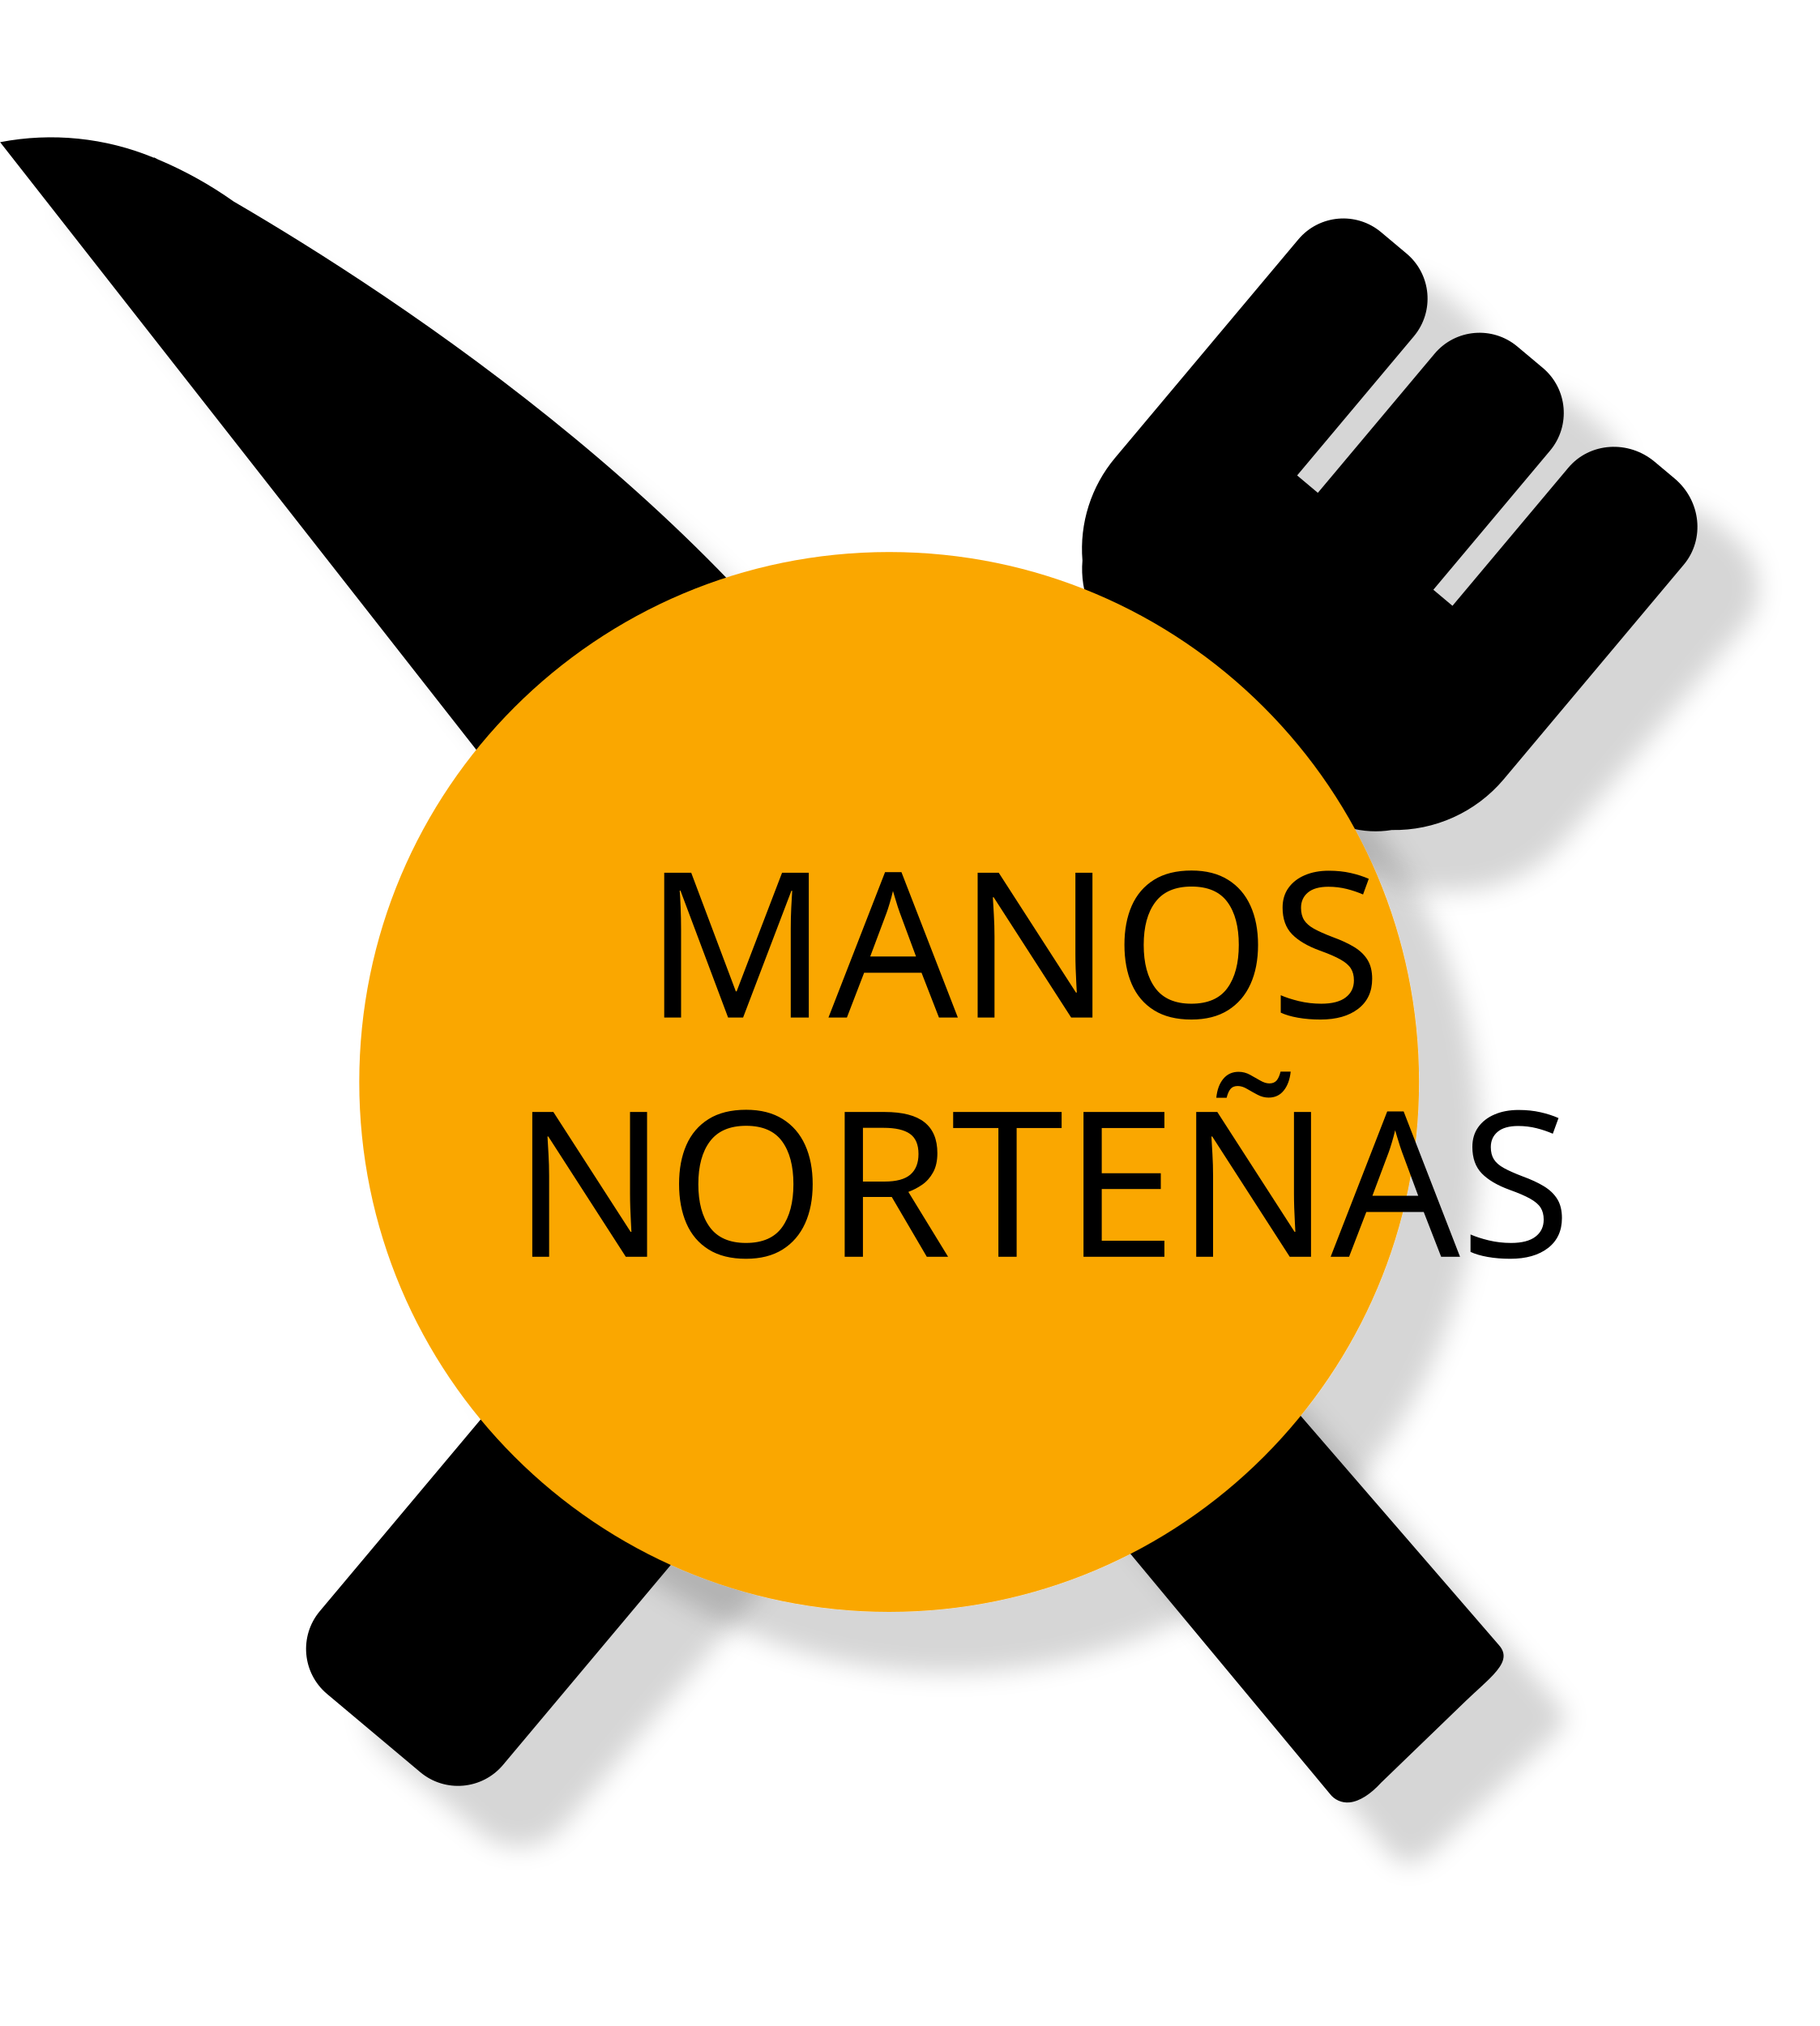
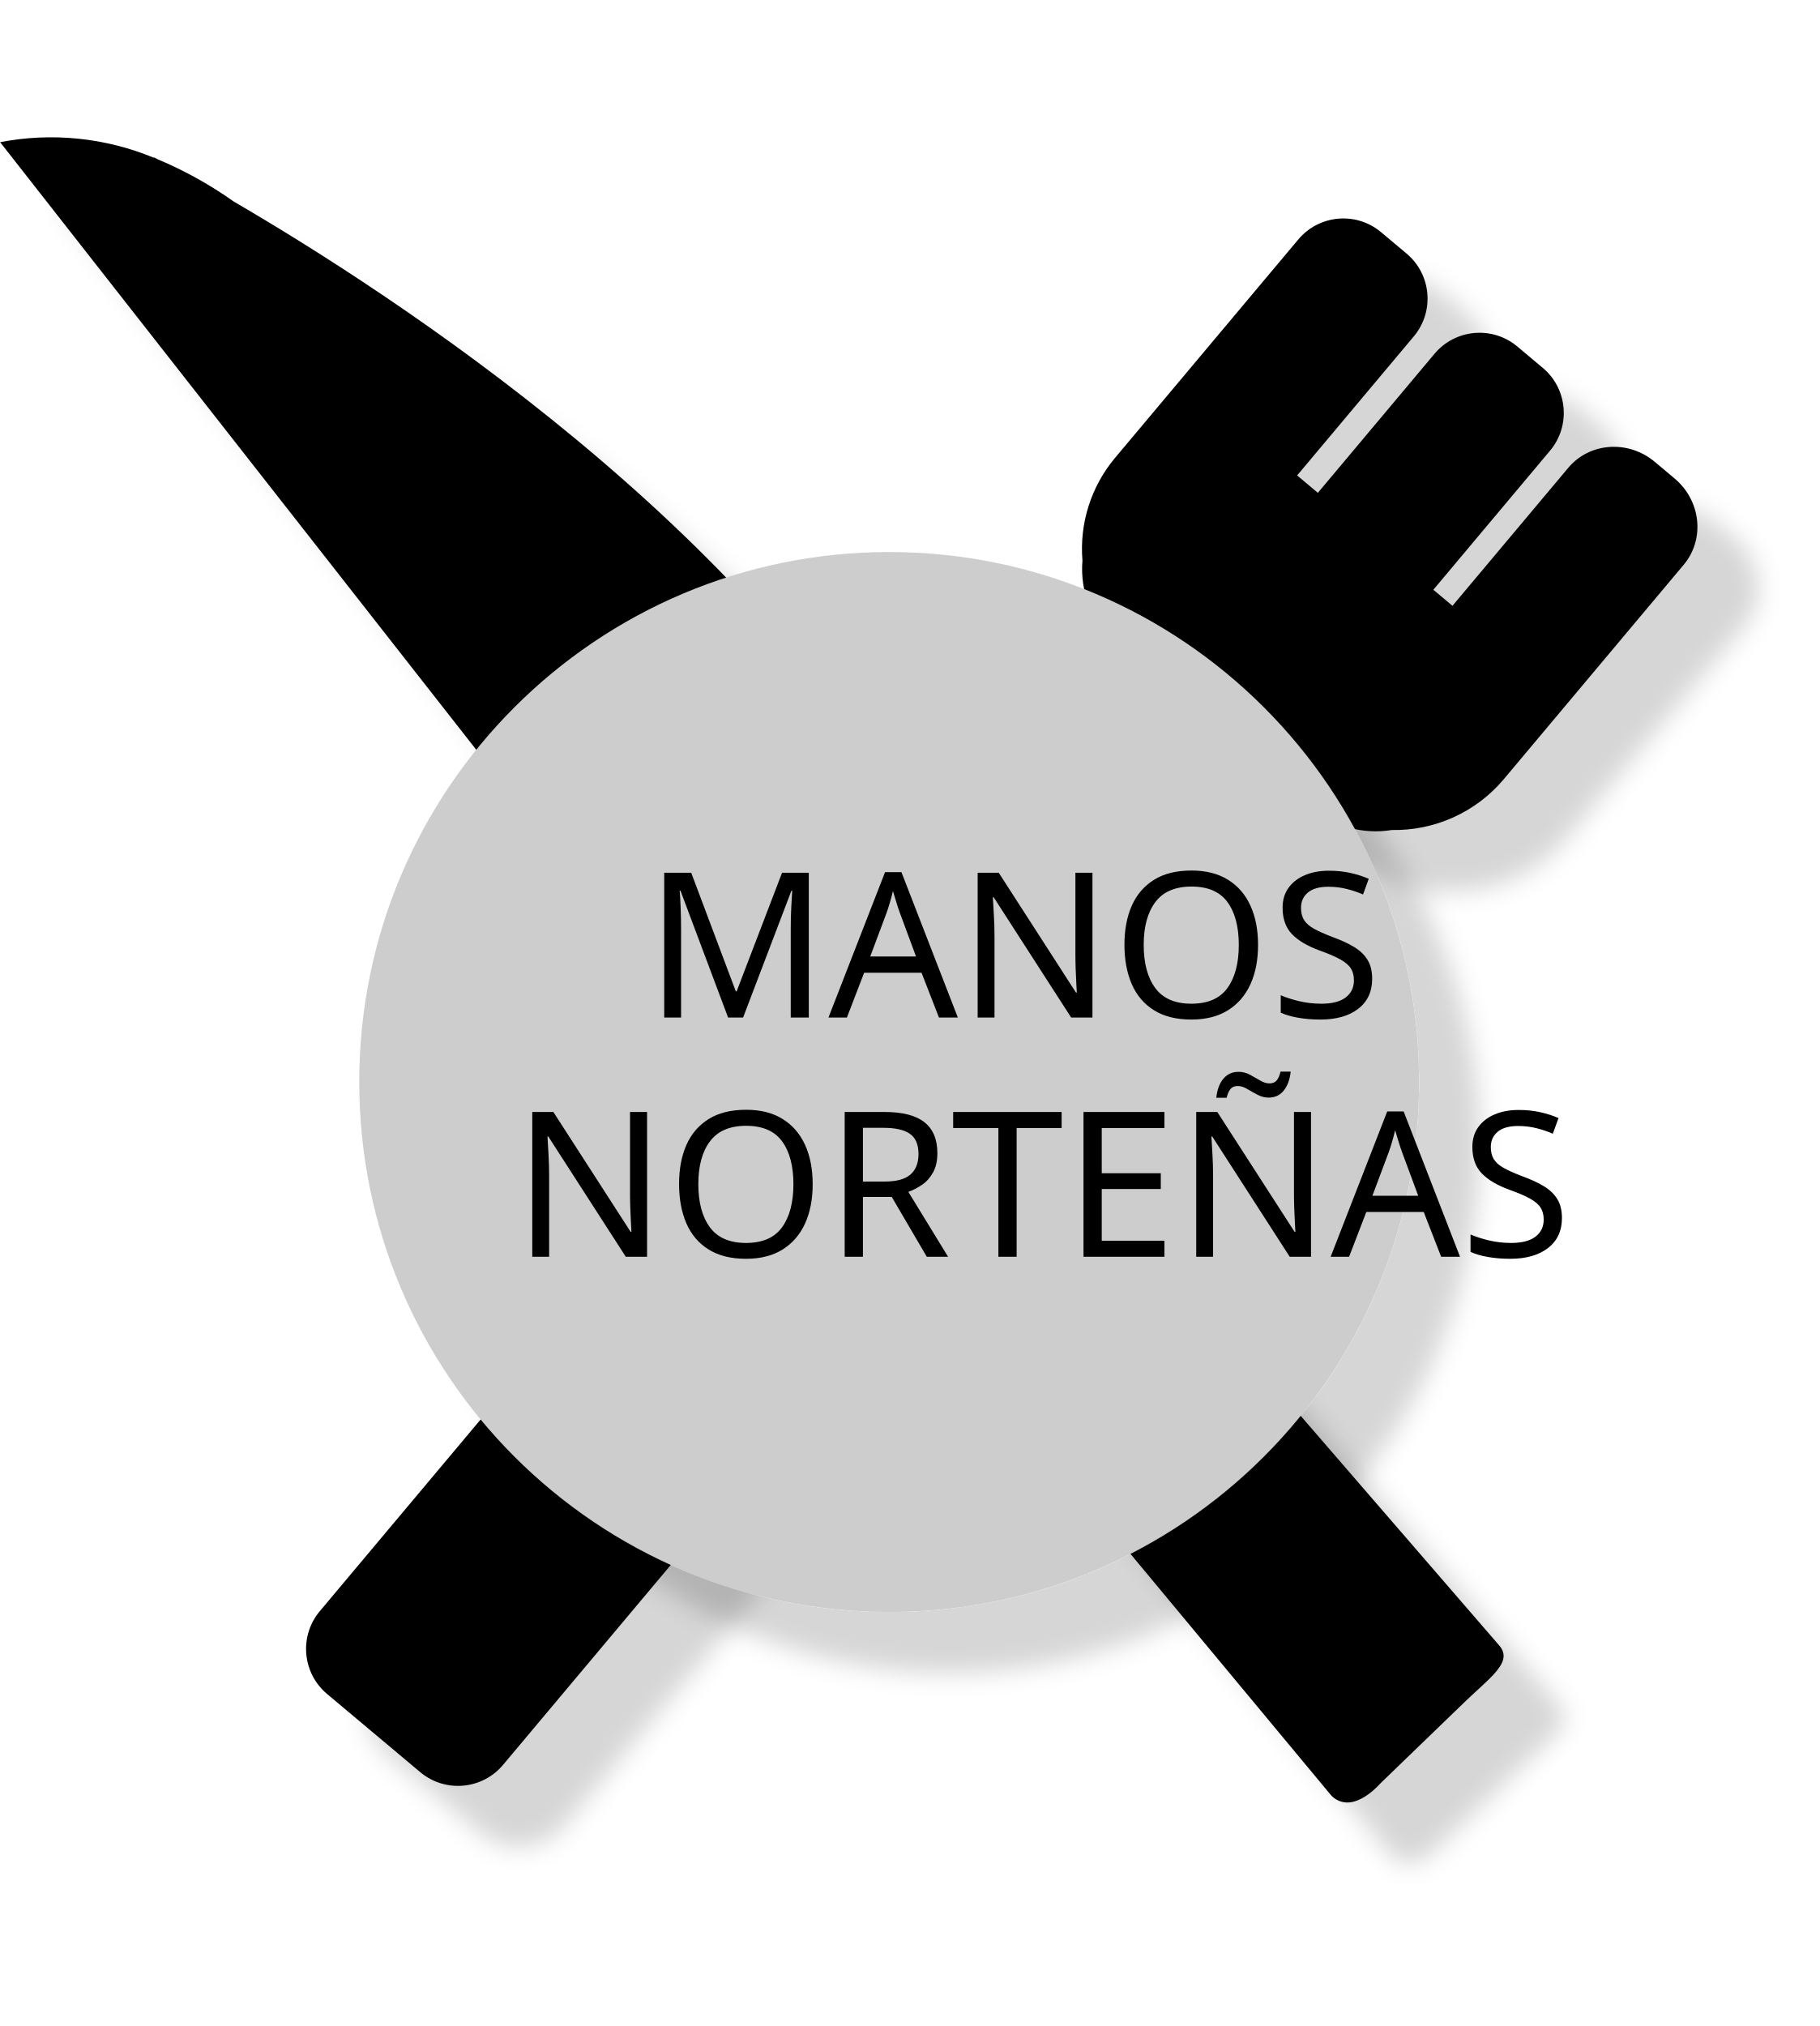
<svg xmlns="http://www.w3.org/2000/svg" width="448.809" height="499.635" viewBox="0 0 448.809 499.635">
  <defs>
    <filter id="Union_12" x="0" y="0" width="401.594" height="499.635" filterUnits="userSpaceOnUse">
      <feOffset dx="15" dy="15" input="SourceAlpha" />
      <feGaussianBlur stdDeviation="3" result="blur" />
      <feFlood flood-opacity="0.161" />
      <feComposite operator="in" in2="blur" />
      <feComposite in="SourceGraphic" />
    </filter>
    <filter id="Union_3" x="44.607" y="47.949" width="404.201" height="443.502" filterUnits="userSpaceOnUse">
      <feOffset dx="15" dy="15" input="SourceAlpha" />
      <feGaussianBlur stdDeviation="3" result="blur-2" />
      <feFlood flood-opacity="0.161" />
      <feComposite operator="in" in2="blur-2" />
      <feComposite in="SourceGraphic" />
    </filter>
    <filter id="Ellipse_1" x="88.596" y="136.141" width="285.373" height="285.374" filterUnits="userSpaceOnUse">
      <feOffset dx="15" dy="15" input="SourceAlpha" />
      <feGaussianBlur stdDeviation="3" result="blur-3" />
      <feFlood flood-opacity="0.161" />
      <feComposite operator="in" in2="blur-3" />
      <feComposite in="SourceGraphic" />
    </filter>
  </defs>
  <g id="Group_1" data-name="Group 1" transform="translate(21020.914 6855.956)">
    <g transform="matrix(1, 0, 0, 1, -21020.91, -6855.96)" filter="url(#Union_12)">
      <path id="Union_12-2" data-name="Union 12" d="M286.771,440.618,158.064,249.528l-.212.229-5.671-8.964-.858-1.274.031-.033L0,.247a66.63,66.63,0,0,1,37.578,7.7c-.035-.1-.053-.145-.053-.145s.327.209.953.62A97.96,97.96,0,0,1,56.123,20.7c37.306,27.1,120.44,93.915,152.565,171.984,0,.125-7.454,9.352-14.836,18.567L332.206,408.22c1.841,2.567.632,4.682-2.1,7.1-1.916,1.7-4.583,3.54-7.471,5.794l-22.942,18.07c-2.816,2.522-5.732,4.066-8.255,4.066A5.427,5.427,0,0,1,286.771,440.618Z" transform="matrix(0.99, -0.1, 0.1, 0.99, 0, 34.82)" />
    </g>
    <g transform="matrix(1, 0, 0, 1, -21020.91, -6855.96)" filter="url(#Union_3)">
      <path id="Union_3-2" data-name="Union 3" d="M47.072,443.25a14.5,14.5,0,0,1-14.5-14.5V119.765H30.143a24.469,24.469,0,0,1-20.037-10.4A34.892,34.892,0,0,1,0,84.764V14.5A14.5,14.5,0,0,1,14.5,0h8.187a14.5,14.5,0,0,1,14.5,14.5V59.265h6.67V14.5A14.5,14.5,0,0,1,58.357,0h8.187a14.5,14.5,0,0,1,14.5,14.5V59.265H87.2V14.834C87.2,6.642,94.1,0,102.6,0h6.375c8.509,0,15.406,6.642,15.406,14.834V83.958a35.2,35.2,0,0,1-13.11,27.289,24.447,24.447,0,0,1-18.57,8.518H91.559V428.75a14.5,14.5,0,0,1-14.5,14.5Z" transform="translate(329.52 47.95) rotate(40)" />
    </g>
    <g transform="matrix(1, 0, 0, 1, -21020.91, -6855.96)" filter="url(#Ellipse_1)">
-       <circle id="Ellipse_1-2" data-name="Ellipse 1" cx="130.687" cy="130.687" r="130.687" transform="translate(88.6 136.14)" fill="#faa700" />
+       <circle id="Ellipse_1-2" data-name="Ellipse 1" cx="130.687" cy="130.687" r="130.687" transform="translate(88.6 136.14)" fill="#cdcdcd" />
    </g>
    <text id="MANOS_NORTEÑAS" data-name="MANOS  NORTEÑAS" transform="translate(-20898 -6653.024)" font-size="50" font-family="BernardMT-Condensed, Bernard MT">
      <tspan x="36.063" y="48">MANOS </tspan>
      <tspan x="3.519" y="107">NORTEÑAS</tspan>
    </text>
  </g>
</svg>
